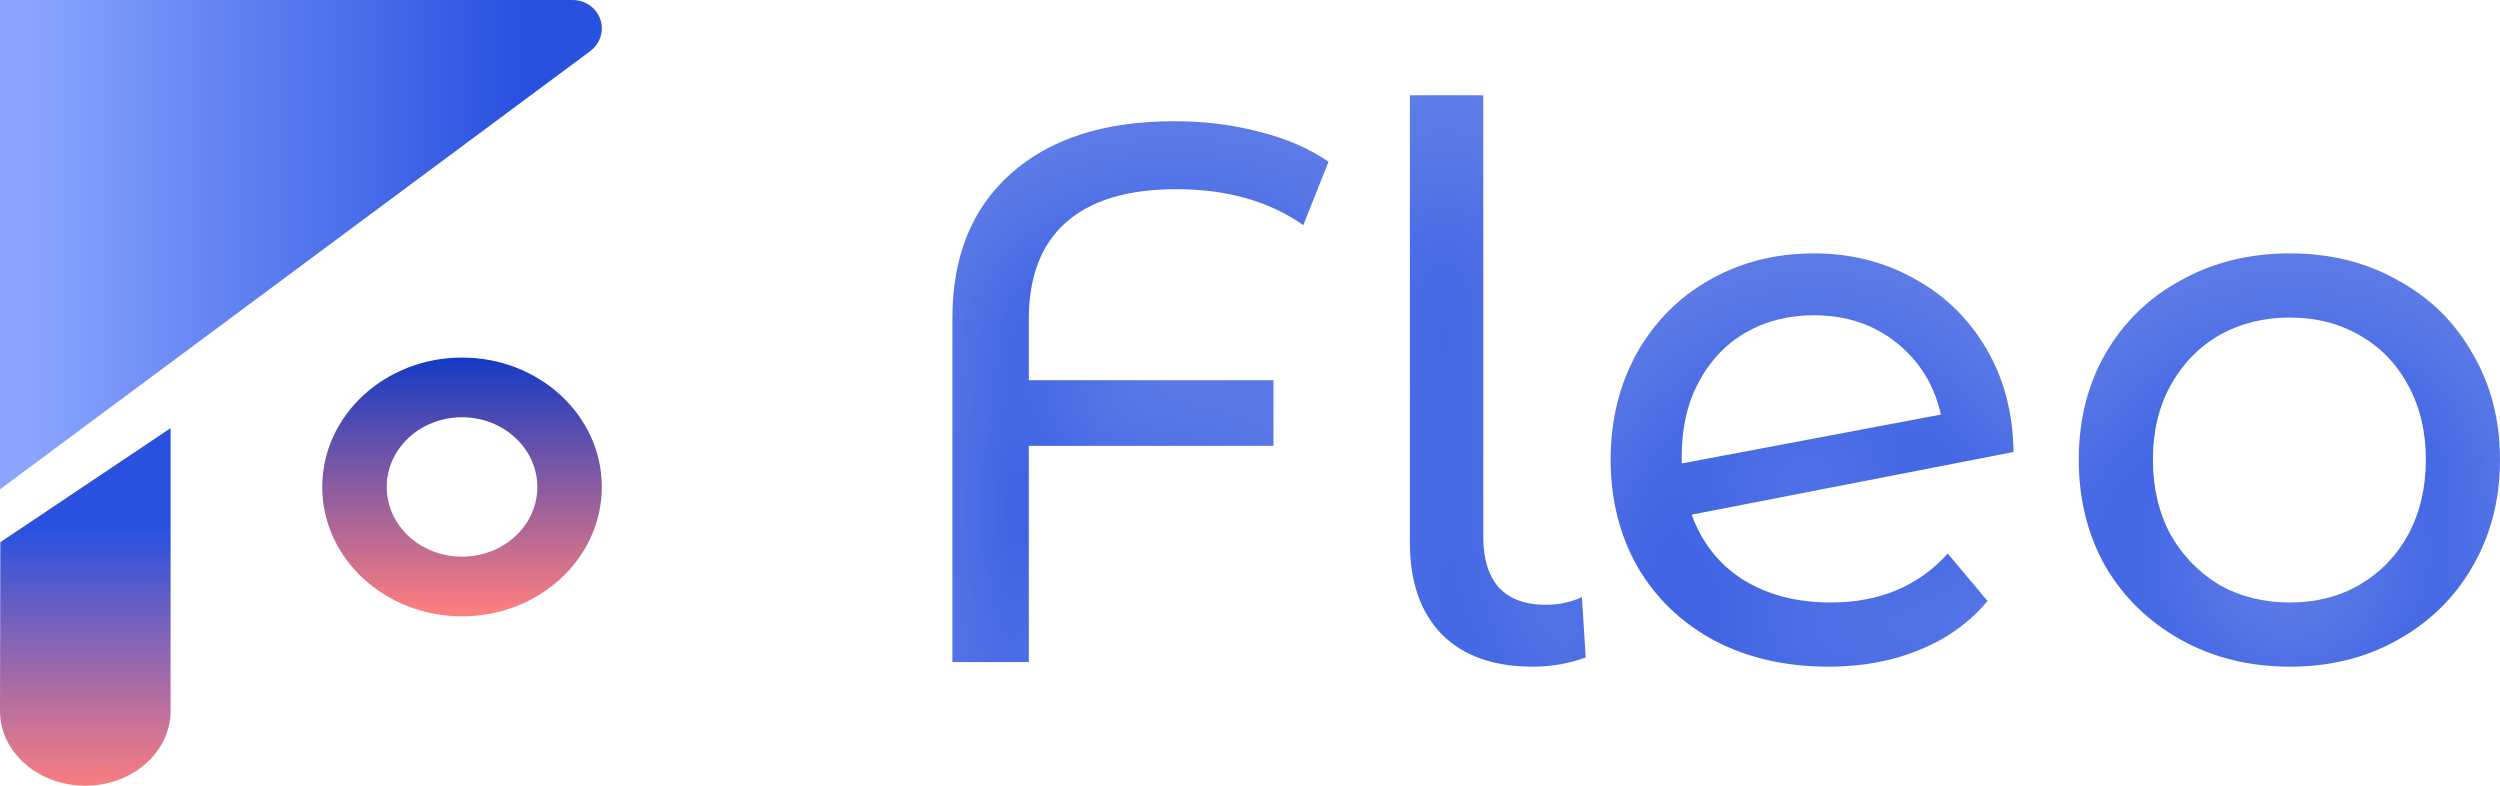
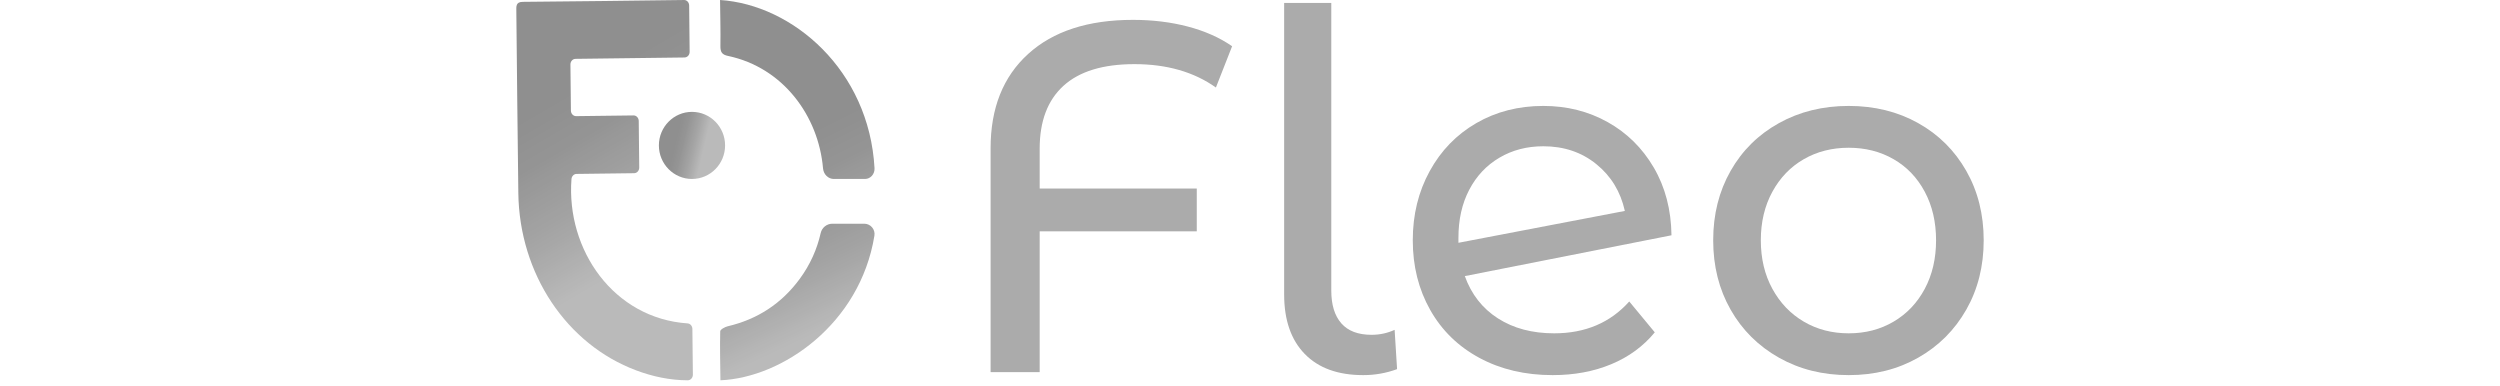
- <svg xmlns="http://www.w3.org/2000/svg" width="105" height="33" viewBox="0 0 105 33" fill="none">
-   <path d="M7.165 17.982V29.857C7.165 31.592 5.56 33 3.583 33C1.605 33 0 31.592 0 29.857L0.014 22.772L7.165 17.982Z" fill="url(#paint0_linear_0_1)" />
-   <path d="M25.277 1.192C25.277 1.521 25.14 1.819 24.919 2.035C24.879 2.073 24.834 2.111 24.788 2.149L0 20.551V0H24.053C24.391 0 24.697 0.133 24.919 0.349C25.14 0.564 25.277 0.862 25.277 1.192Z" fill="url(#paint1_linear_0_1)" />
-   <path d="M19.405 15.018C16.163 15.018 13.534 17.452 13.534 20.452C13.534 23.453 16.163 25.886 19.405 25.886C22.647 25.886 25.276 23.453 25.276 20.452C25.276 17.452 22.654 15.018 19.405 15.018ZM19.405 23.379C17.654 23.379 16.243 22.072 16.243 20.452C16.243 18.832 17.662 17.525 19.405 17.525C21.149 17.525 22.568 18.839 22.568 20.452C22.568 22.066 21.156 23.379 19.405 23.379Z" fill="url(#paint2_linear_0_1)" />
-   <g filter="url(#filter0_i_0_1)">
-     <path d="M49.408 7.946C47.353 7.946 45.801 8.417 44.752 9.358C43.725 10.278 43.211 11.626 43.211 13.401V15.968H53.486V18.727H43.211V27.807H40V13.369C40 10.781 40.813 8.759 42.441 7.305C44.089 5.829 46.379 5.091 49.312 5.091C50.596 5.091 51.795 5.241 52.908 5.54C54.022 5.818 54.985 6.235 55.798 6.791L54.739 9.454C53.304 8.449 51.528 7.946 49.408 7.946Z" fill="#2A52E0" />
-     <path d="M64.386 28C62.737 28 61.464 27.551 60.565 26.652C59.666 25.733 59.216 24.449 59.216 22.802V4H62.298V22.546C62.298 23.465 62.513 24.171 62.941 24.663C63.39 25.155 64.054 25.401 64.931 25.401C65.467 25.401 65.97 25.294 66.441 25.08L66.601 27.615C65.895 27.872 65.156 28 64.386 28Z" fill="#2A52E0" />
-     <path d="M76.894 25.305C78.928 25.305 80.565 24.62 81.807 23.251L83.477 25.241C82.727 26.139 81.775 26.824 80.619 27.294C79.484 27.765 78.211 28 76.798 28C74.999 28 73.405 27.636 72.013 26.909C70.622 26.16 69.541 25.123 68.77 23.797C68.021 22.471 67.646 20.973 67.646 19.305C67.646 17.658 68.01 16.171 68.738 14.845C69.487 13.519 70.504 12.492 71.788 11.765C73.094 11.016 74.561 10.642 76.188 10.642C77.729 10.642 79.131 10.995 80.394 11.701C81.657 12.385 82.663 13.358 83.412 14.62C84.162 15.882 84.547 17.337 84.568 18.984L71.05 21.615C71.478 22.791 72.195 23.701 73.201 24.342C74.229 24.984 75.46 25.305 76.894 25.305ZM76.188 13.241C75.117 13.241 74.154 13.486 73.298 13.979C72.463 14.47 71.81 15.166 71.339 16.064C70.868 16.941 70.633 17.968 70.633 19.144V19.465L81.518 17.412C81.24 16.171 80.619 15.166 79.656 14.396C78.692 13.626 77.536 13.241 76.188 13.241Z" fill="#2A52E0" />
-     <path d="M96.17 28C94.479 28 92.959 27.626 91.61 26.877C90.262 26.128 89.202 25.102 88.431 23.797C87.682 22.471 87.308 20.973 87.308 19.305C87.308 17.636 87.682 16.15 88.431 14.845C89.202 13.519 90.262 12.492 91.61 11.765C92.959 11.016 94.479 10.642 96.17 10.642C97.861 10.642 99.37 11.016 100.698 11.765C102.046 12.492 103.095 13.519 103.844 14.845C104.615 16.15 105 17.636 105 19.305C105 20.973 104.615 22.471 103.844 23.797C103.095 25.102 102.046 26.128 100.698 26.877C99.37 27.626 97.861 28 96.17 28ZM96.17 25.305C97.262 25.305 98.236 25.059 99.092 24.567C99.97 24.053 100.655 23.348 101.147 22.449C101.639 21.529 101.886 20.481 101.886 19.305C101.886 18.128 101.639 17.091 101.147 16.192C100.655 15.273 99.97 14.567 99.092 14.075C98.236 13.583 97.262 13.337 96.17 13.337C95.078 13.337 94.094 13.583 93.216 14.075C92.359 14.567 91.674 15.273 91.161 16.192C90.668 17.091 90.422 18.128 90.422 19.305C90.422 20.481 90.668 21.529 91.161 22.449C91.674 23.348 92.359 24.053 93.216 24.567C94.094 25.059 95.078 25.305 96.17 25.305Z" fill="#2A52E0" />
+ <svg xmlns="http://www.w3.org/2000/svg" width="175" height="27" viewBox="0 0 175 46" fill="none">
+   <g style="mix-blend-mode:luminosity">
+     <path d="M20.614 0.655L20.672 6.179C20.677 6.548 20.405 6.851 20.067 6.855L7.06 7.018C6.722 7.023 6.45 7.325 6.454 7.694L6.512 13.189C6.516 13.559 6.794 13.854 7.132 13.851L13.981 13.765C14.319 13.761 14.597 14.057 14.601 14.427L14.66 19.98C14.665 20.349 14.393 20.652 14.055 20.656L7.184 20.742C6.866 20.746 6.606 21.014 6.58 21.358C5.943 29.814 11.62 37.97 20.427 38.567C20.746 38.588 20.995 38.876 21 39.225L21.058 44.679C21.062 45.053 20.784 45.357 20.442 45.356C18.308 45.345 16.278 44.914 14.304 44.175C5.983 41.066 0.373 32.645 0.242 23.055C0.143 15.821 0.085 8.589 0.004 1.356C-0.004 0.744 -0.067 0.226 0.788 0.22C7.197 0.172 13.605 0.078 20.012 0.001C20.014 0.001 20.015 0.001 20.018 0.001C20.346 -0.002 20.61 0.296 20.614 0.655Z" fill="url(#paint0_linear_20_206)" />
+     <path d="M37.867 21.343H41.585C42.241 21.343 42.76 20.756 42.722 20.061C42.078 8.366 32.963 0.564 24.298 0C24.319 1.869 24.372 3.669 24.341 5.468C24.327 6.232 24.536 6.521 25.274 6.677C31.805 8.06 36.038 13.806 36.58 20.082C36.642 20.795 37.196 21.343 37.867 21.343Z" fill="url(#paint1_linear_20_206)" />
+     <path d="M20.952 21.344C23.133 21.344 24.9 19.553 24.9 17.342C24.9 15.132 23.133 13.341 20.952 13.341C18.772 13.341 17.004 15.132 17.004 17.342C17.004 19.553 18.772 21.344 20.952 21.344Z" fill="url(#paint2_linear_20_206)" />
+     <path d="M37.695 26.679C37.025 26.679 36.446 27.146 36.298 27.802C35.873 29.702 35.05 31.566 33.784 33.283C31.629 36.208 28.759 38.079 25.212 38.912C24.873 38.992 24.323 39.298 24.319 39.511C24.272 41.456 24.322 43.406 24.344 45.354C31.698 45.044 40.99 38.668 42.708 28.11C42.83 27.36 42.253 26.679 41.494 26.679H37.695Z" fill="url(#paint3_linear_20_206)" />
+     <path d="M65.257 10.232C63.362 11.952 62.417 14.454 62.417 17.737V22.484H81.152V27.587H62.417V44.379H56.563V17.677C56.563 12.892 58.056 9.144 61.041 6.434C64.027 3.725 68.193 2.369 73.541 2.369C75.882 2.369 78.067 2.636 80.097 3.17C82.126 3.704 83.883 4.485 85.367 5.513L83.434 10.438C80.819 8.579 77.58 7.649 73.715 7.649C69.969 7.65 67.149 8.511 65.257 10.232Z" fill="#F09D34" />
+     <path d="M94.031 42.214C92.393 40.534 91.573 38.169 91.573 35.123V0.351H97.194V34.648C97.194 36.35 97.594 37.655 98.394 38.565C99.195 39.474 100.393 39.929 101.995 39.929C102.97 39.929 103.888 39.732 104.747 39.335L105.04 44.023C103.752 44.498 102.406 44.736 101 44.736C97.993 44.736 95.67 43.896 94.031 42.214Z" fill="#F09D34" />
+     <path d="M132.73 35.954L135.774 39.634C134.407 41.295 132.681 42.562 130.594 43.431C128.506 44.302 126.173 44.736 123.597 44.736C120.318 44.736 117.411 44.054 114.874 42.689C112.336 41.325 110.376 39.417 108.991 36.962C107.605 34.51 106.912 31.74 106.912 28.654C106.912 25.609 107.585 22.86 108.932 20.406C110.278 17.954 112.131 16.044 114.493 14.68C116.854 13.315 119.518 12.633 122.485 12.633C125.295 12.633 127.851 13.276 130.155 14.561C132.457 15.847 134.292 17.657 135.658 19.99C137.023 22.325 137.726 25.015 137.766 28.06L113.119 32.927C113.9 35.102 115.217 36.783 117.071 37.971C118.924 39.158 121.159 39.752 123.774 39.752C127.48 39.752 130.467 38.487 132.73 35.954ZM117.245 18.807C115.703 19.716 114.502 20.993 113.645 22.634C112.785 24.276 112.357 26.185 112.357 28.361V28.955L132.203 25.156C131.695 22.862 130.564 21.002 128.807 19.579C127.05 18.154 124.943 17.444 122.484 17.444C120.533 17.442 118.787 17.897 117.245 18.807Z" fill="#F09D34" />
+     <path d="M150.586 42.659C148.128 41.275 146.204 39.366 144.819 36.933C143.433 34.499 142.74 31.74 142.74 28.654C142.74 25.569 143.433 22.81 144.819 20.376C146.204 17.943 148.126 16.044 150.586 14.68C153.044 13.315 155.816 12.633 158.9 12.633C161.983 12.633 164.743 13.315 167.184 14.68C169.623 16.044 171.535 17.943 172.921 20.376C174.306 22.81 175 25.569 175 28.654C175 31.74 174.306 34.499 172.921 36.933C171.535 39.366 169.623 41.275 167.184 42.659C164.745 44.045 161.983 44.736 158.9 44.736C155.817 44.736 153.046 44.045 150.586 42.659ZM164.256 38.357C165.837 37.428 167.076 36.123 167.974 34.441C168.871 32.761 169.32 30.832 169.32 28.656C169.32 26.48 168.871 24.553 167.974 22.871C167.076 21.191 165.837 19.895 164.256 18.985C162.675 18.075 160.89 17.62 158.9 17.62C156.91 17.62 155.123 18.075 153.543 18.985C151.962 19.895 150.713 21.191 149.796 22.871C148.879 24.553 148.42 26.482 148.42 28.656C148.42 30.832 148.878 32.761 149.796 34.441C150.713 36.123 151.962 37.428 153.543 38.357C155.125 39.286 156.91 39.752 158.9 39.752C160.89 39.752 162.676 39.288 164.256 38.357Z" fill="#F09D34" />
  </g>
  <defs>
-     <filter id="filter0_i_0_1" x="40" y="4" width="65" height="28" filterUnits="userSpaceOnUse" color-interpolation-filters="sRGB">
-       <feFlood flood-opacity="0" result="BackgroundImageFix" />
-       <feBlend mode="normal" in="SourceGraphic" in2="BackgroundImageFix" result="shape" />
-       <feColorMatrix in="SourceAlpha" type="matrix" values="0 0 0 0 0 0 0 0 0 0 0 0 0 0 0 0 0 0 127 0" result="hardAlpha" />
-       <feOffset dy="4" />
-       <feGaussianBlur stdDeviation="2.5" />
-       <feComposite in2="hardAlpha" operator="arithmetic" k2="-1" k3="1" />
-       <feColorMatrix type="matrix" values="0 0 0 0 1 0 0 0 0 1 0 0 0 0 1 0 0 0 0.25 0" />
-       <feBlend mode="normal" in2="shape" result="effect1_innerShadow_0_1" />
-     </filter>
-     <linearGradient id="paint0_linear_0_1" x1="3.583" y1="19.258" x2="3.583" y2="33" gradientUnits="userSpaceOnUse">
-       <stop offset="0.219" stop-color="#2951E0" />
-       <stop offset="1" stop-color="#FA7D7F" />
+     <linearGradient id="paint0_linear_20_206" x1="7.64" y1="9.898" x2="18.668" y2="28.861" gradientUnits="userSpaceOnUse">
+       <stop stop-color="#DF7B1E" />
+       <stop offset="0.26" stop-color="#E28222" />
+       <stop offset="0.65" stop-color="#ED9730" />
+       <stop offset="1" stop-color="#FBB040" />
    </linearGradient>
-     <linearGradient id="paint1_linear_0_1" x1="21.858" y1="0" x2="1.022" y2="0" gradientUnits="userSpaceOnUse">
-       <stop stop-color="#2951E0" />
-       <stop offset="1" stop-color="#8BA5FF" />
+     <linearGradient id="paint1_linear_20_206" x1="35.537" y1="15.116" x2="44.078" y2="32.217" gradientUnits="userSpaceOnUse">
+       <stop stop-color="#DF7B1E" />
+       <stop offset="0.26" stop-color="#E28222" />
+       <stop offset="0.65" stop-color="#ED9730" />
+       <stop offset="1" stop-color="#FBB040" />
    </linearGradient>
-     <linearGradient id="paint2_linear_0_1" x1="19.409" y1="15.044" x2="19.409" y2="25.655" gradientUnits="userSpaceOnUse">
-       <stop stop-color="#143AC4" />
-       <stop offset="0.993" stop-color="#FA7D7F" />
+     <linearGradient id="paint2_linear_20_206" x1="18.983" y1="16.864" x2="22.417" y2="17.677" gradientUnits="userSpaceOnUse">
+       <stop stop-color="#DF7B1E" />
+       <stop offset="0.26" stop-color="#E28222" />
+       <stop offset="0.65" stop-color="#ED9730" />
+       <stop offset="1" stop-color="#FBB040" />
+     </linearGradient>
+     <linearGradient id="paint3_linear_20_206" x1="27.45" y1="23.213" x2="35.371" y2="40.051" gradientUnits="userSpaceOnUse">
+       <stop stop-color="#DF7B1E" />
+       <stop offset="0.26" stop-color="#E28222" />
+       <stop offset="0.65" stop-color="#ED9730" />
+       <stop offset="1" stop-color="#FBB040" />
    </linearGradient>
  </defs>
</svg>
